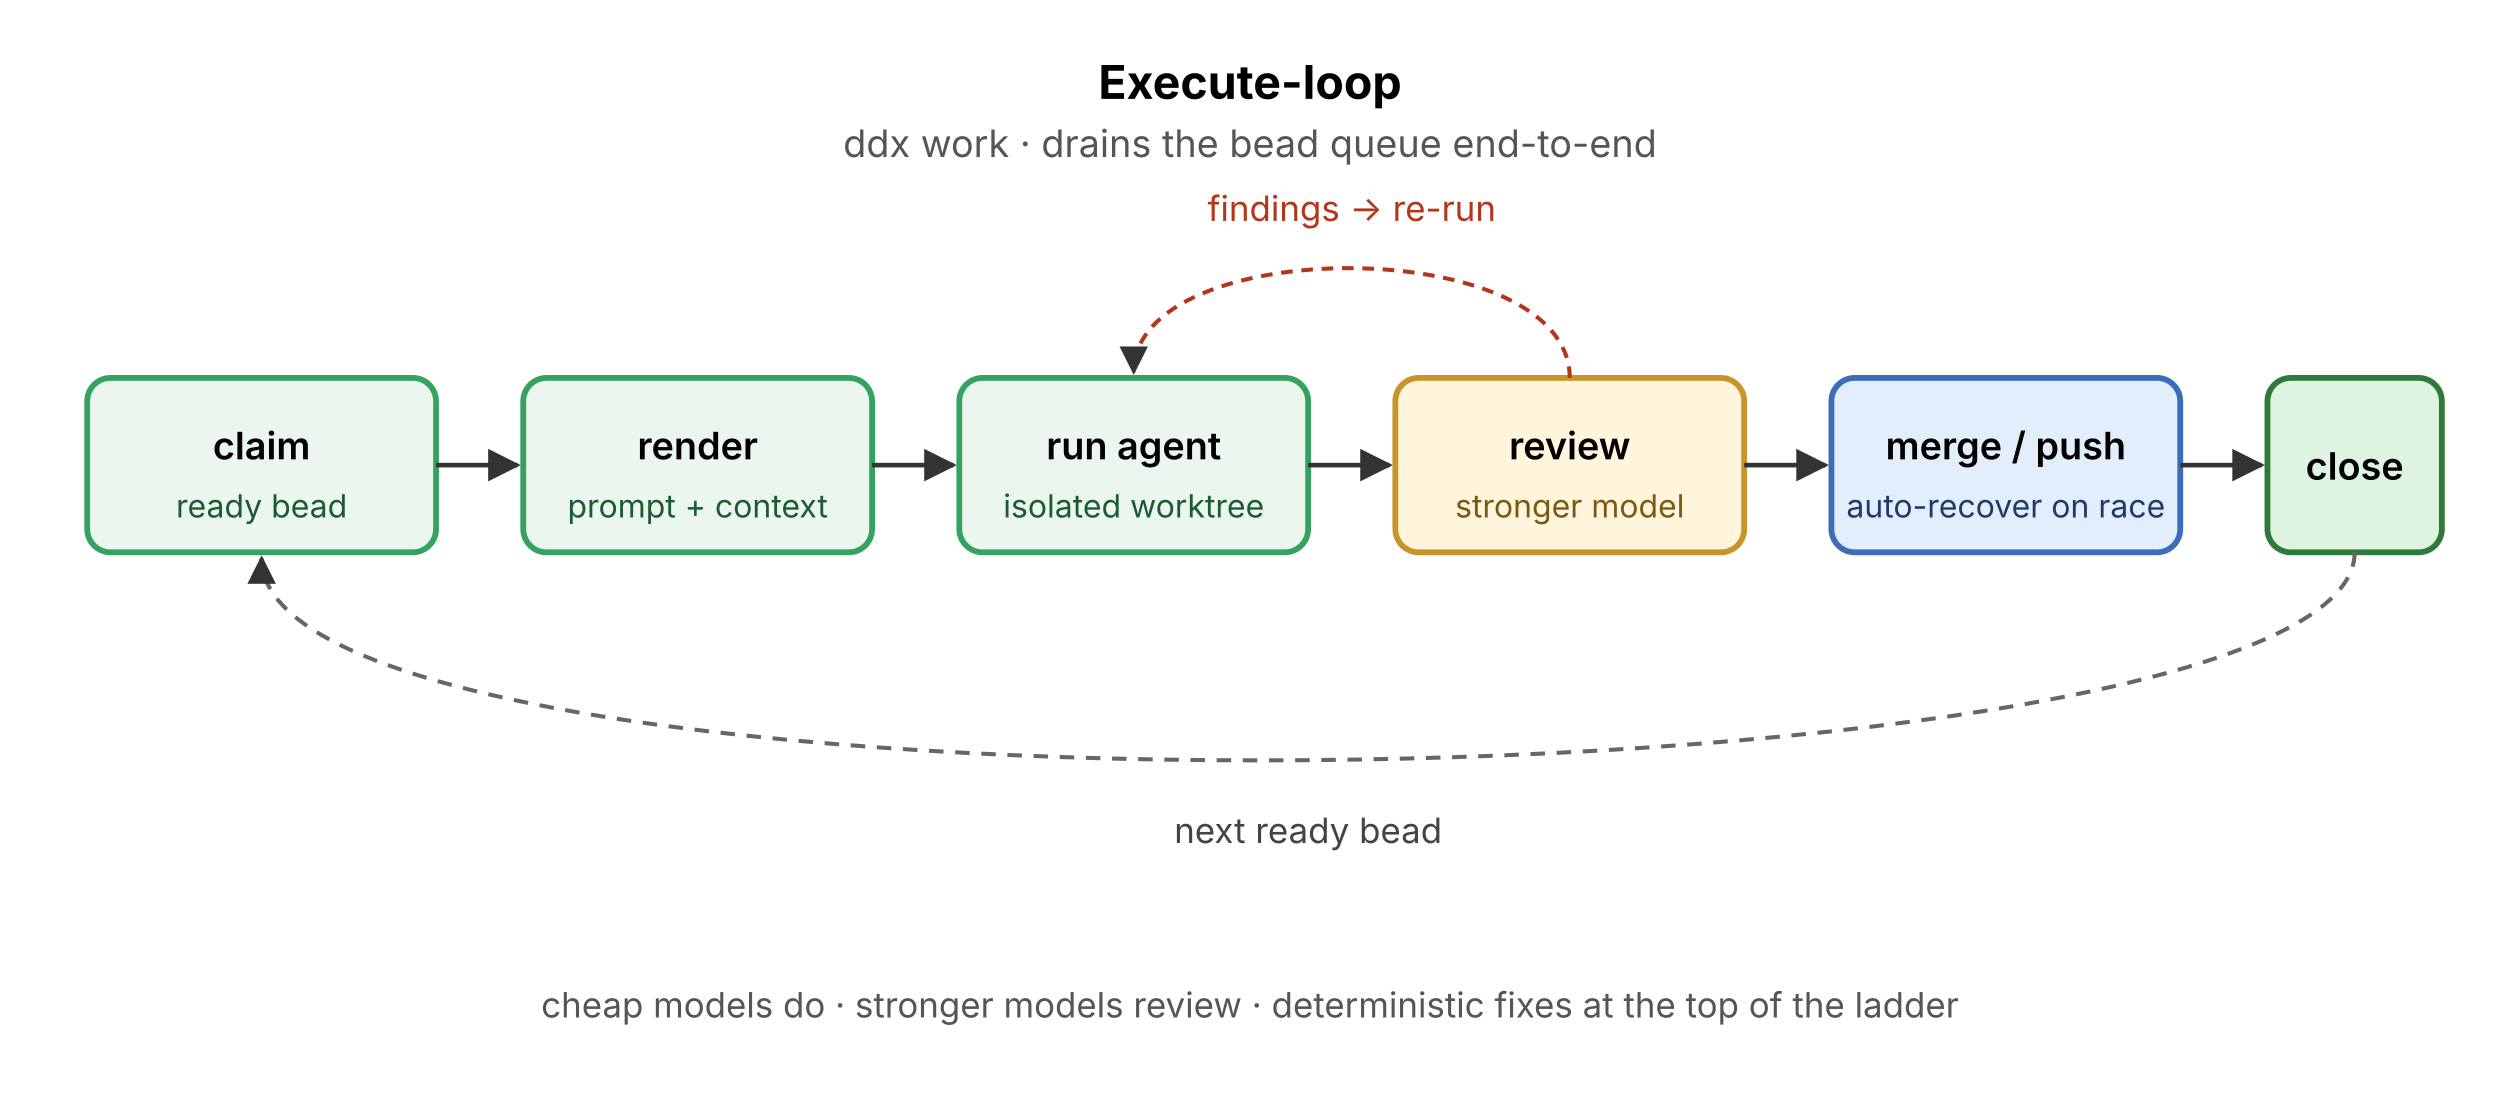
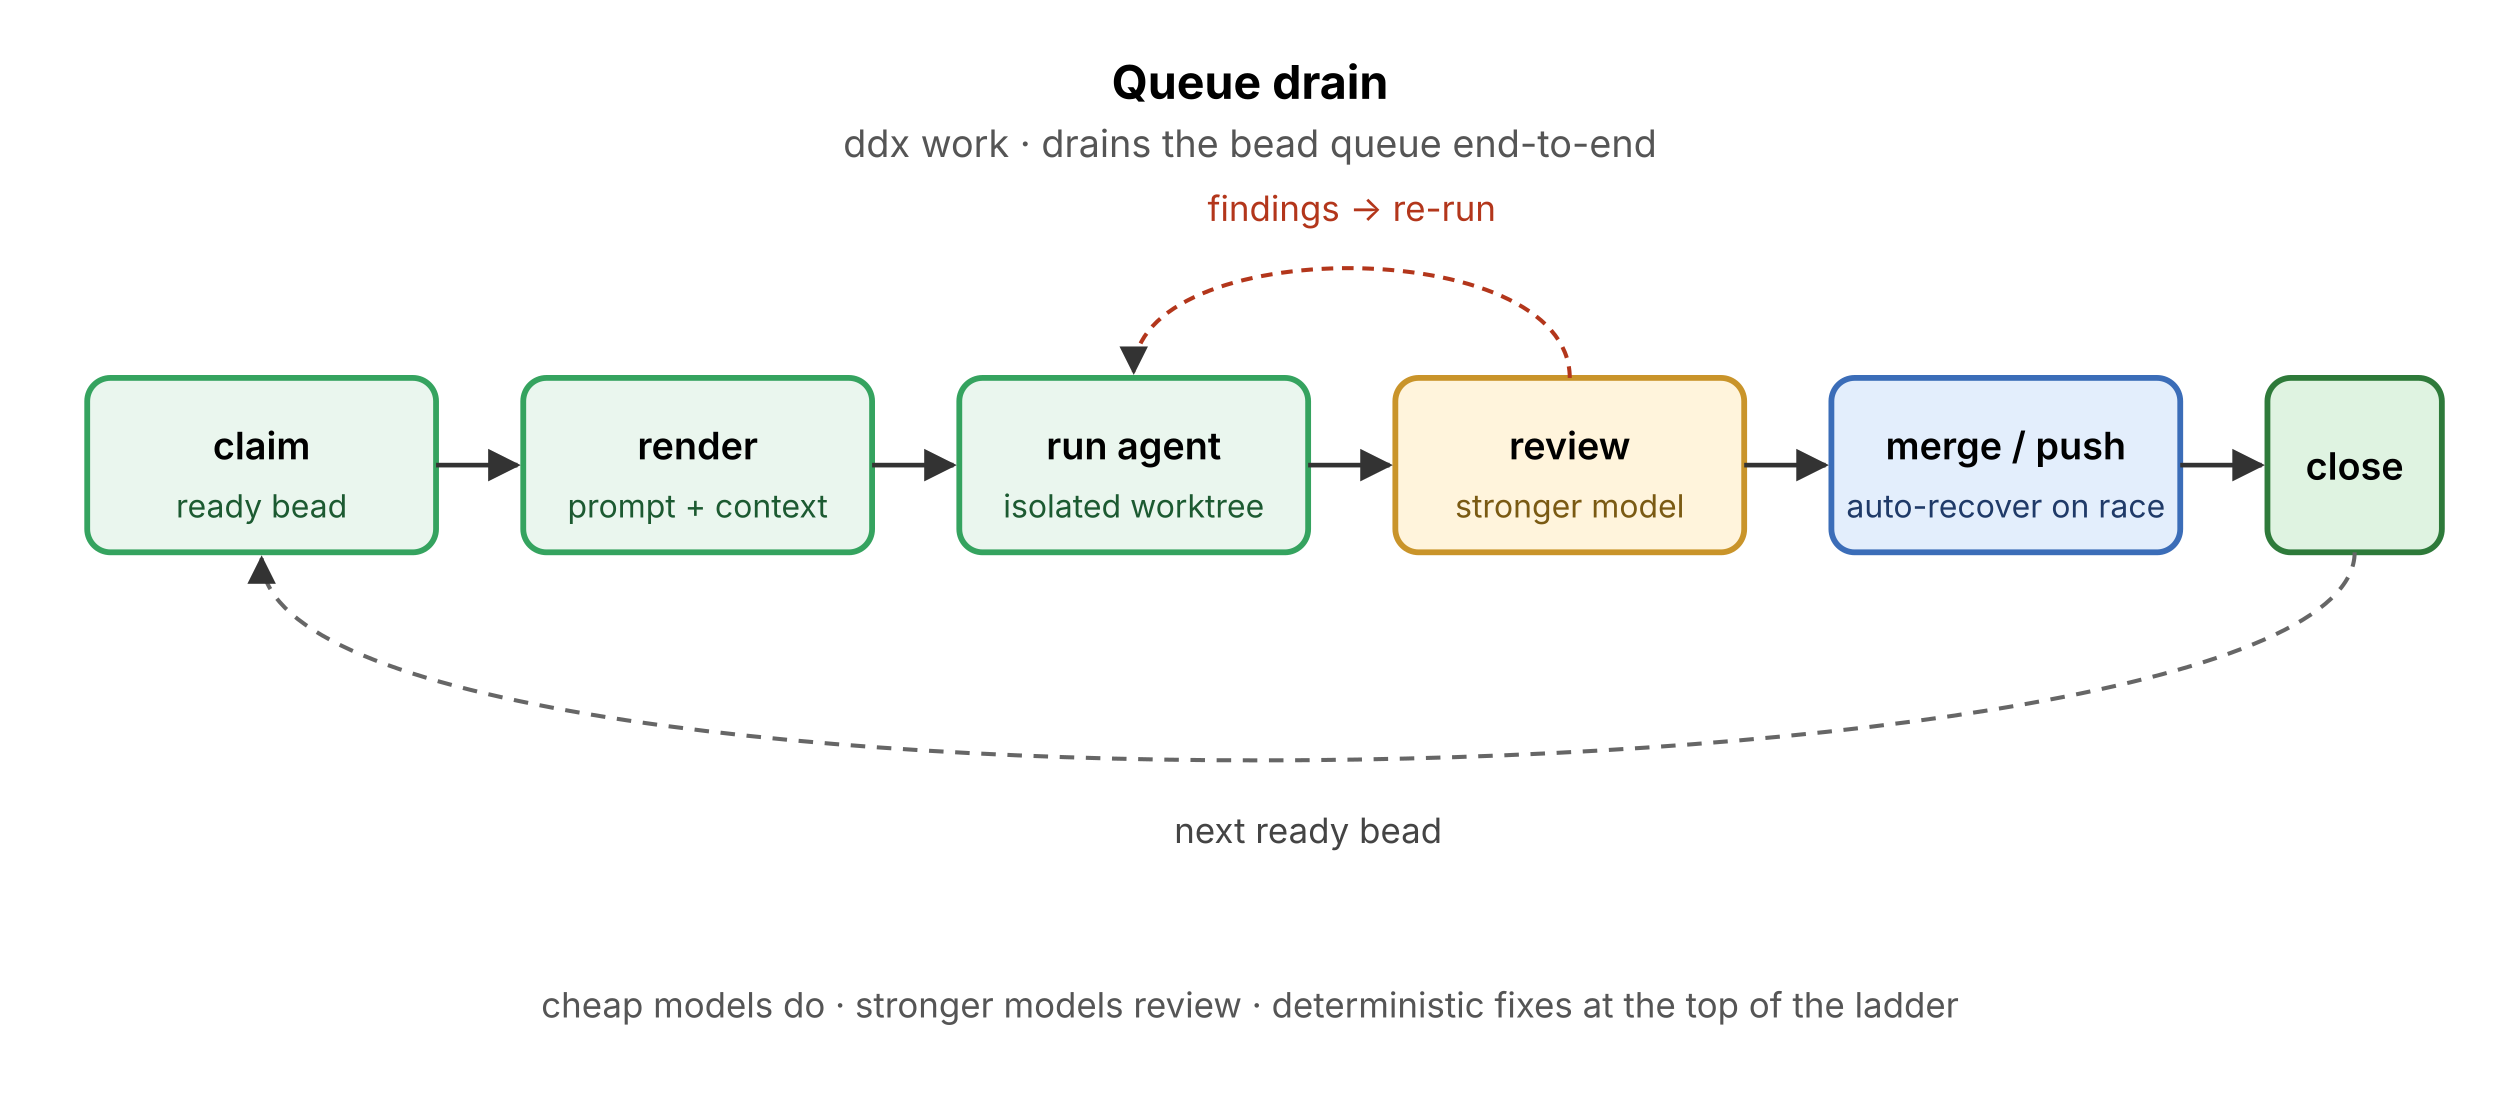
<svg xmlns="http://www.w3.org/2000/svg" viewBox="0 0 860 380" font-family="ui-sans-serif, system-ui, -apple-system, sans-serif" font-size="13">
  <defs>
    <marker id="el" viewBox="0 0 10 10" refX="9" refY="5" markerWidth="7" markerHeight="7" orient="auto">
      <path d="M0 0 L10 5 L0 10 z" fill="#333" />
    </marker>
  </defs>
-   <text x="430" y="34" text-anchor="middle" font-weight="700" font-size="16">Execute-loop</text>
+   <text x="430" y="34" text-anchor="middle" font-weight="700" font-size="16">Queue drain</text>
  <text x="430" y="54" text-anchor="middle" fill="#555">ddx work · drains the bead queue end-to-end</text>
  <g font-weight="600" text-anchor="middle">
    <g>
      <rect x="30" y="130" width="120" height="60" rx="8" fill="#eaf6ee" stroke="#35a35f" stroke-width="2" />
      <text x="90" y="158">claim</text>
      <text x="90" y="178" font-weight="400" font-size="11" fill="#1c5a31">ready bead</text>
    </g>
    <g>
      <rect x="180" y="130" width="120" height="60" rx="8" fill="#eaf6ee" stroke="#35a35f" stroke-width="2" />
      <text x="240" y="158">render</text>
      <text x="240" y="178" font-weight="400" font-size="11" fill="#1c5a31">prompt + context</text>
    </g>
    <g>
      <rect x="330" y="130" width="120" height="60" rx="8" fill="#eaf6ee" stroke="#35a35f" stroke-width="2" />
      <text x="390" y="158">run agent</text>
      <text x="390" y="178" font-weight="400" font-size="11" fill="#1c5a31">isolated worktree</text>
    </g>
    <g>
      <rect x="480" y="130" width="120" height="60" rx="8" fill="#fff4dc" stroke="#c9942a" stroke-width="2" />
      <text x="540" y="158">review</text>
      <text x="540" y="178" font-weight="400" font-size="11" fill="#7a5a13">stronger model</text>
    </g>
    <g>
      <rect x="630" y="130" width="120" height="60" rx="8" fill="#e3eefc" stroke="#3b6db8" stroke-width="2" />
      <text x="690" y="158">merge / push</text>
      <text x="690" y="178" font-weight="400" font-size="11" fill="#1f3a68">auto-recover on race</text>
    </g>
    <g>
      <rect x="780" y="130" width="60" height="60" rx="8" fill="#dff3e1" stroke="#2e7a3a" stroke-width="2" />
      <text x="810" y="165">close</text>
    </g>
  </g>
  <g fill="none" stroke="#333" stroke-width="1.6" marker-end="url(#el)">
    <path d="M150 160 L178 160" />
    <path d="M300 160 L328 160" />
    <path d="M450 160 L478 160" />
    <path d="M600 160 L628 160" />
    <path d="M750 160 L778 160" />
  </g>
  <g fill="none" stroke="#666" stroke-width="1.4" stroke-dasharray="5,4" marker-end="url(#el)">
    <path d="M810 190 C 810 280, 90 290, 90 192" />
  </g>
  <text x="450" y="290" text-anchor="middle" fill="#444" font-size="12">next ready bead</text>
  <g fill="none" stroke="#b3361b" stroke-width="1.4" stroke-dasharray="4,3" marker-end="url(#el)">
    <path d="M540 130 C 540 80, 390 80, 390 128" />
  </g>
  <text x="465" y="76" fill="#b3361b" font-size="12" text-anchor="middle">findings → re-run</text>
  <text x="430" y="350" text-anchor="middle" fill="#555" font-size="12">cheap models do · stronger models review · deterministic fixes at the top of the ladder</text>
</svg>
